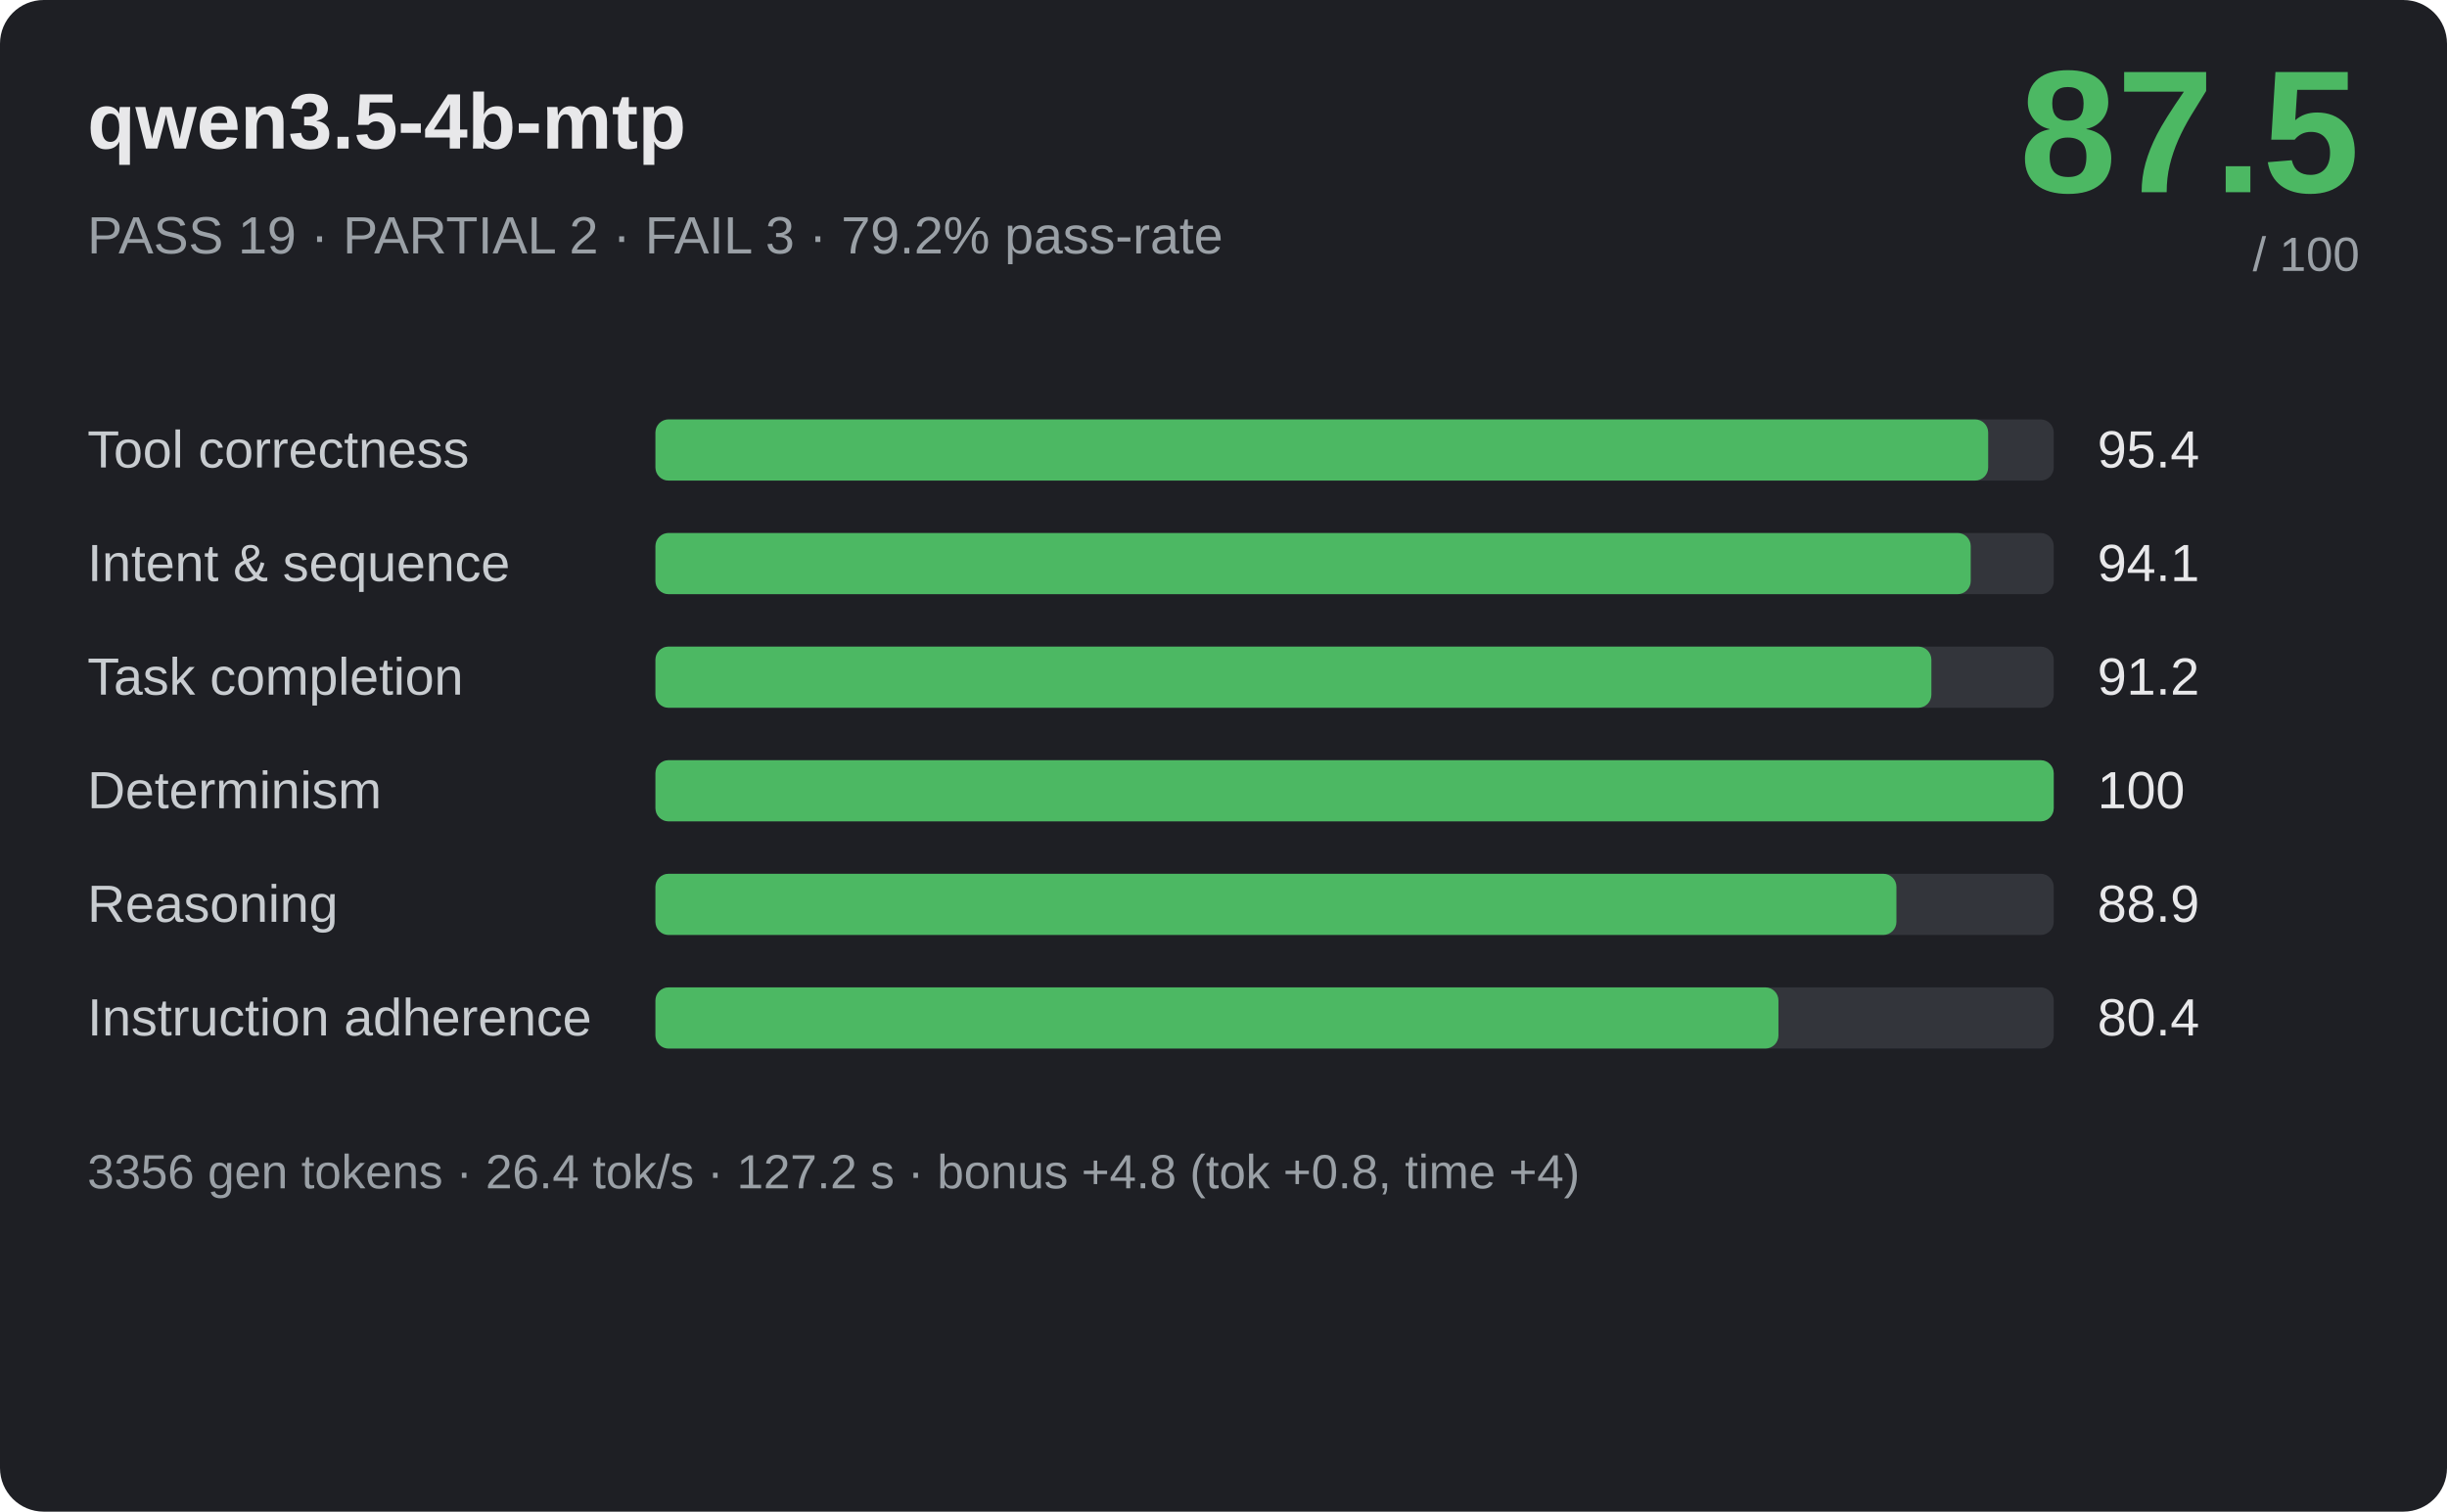
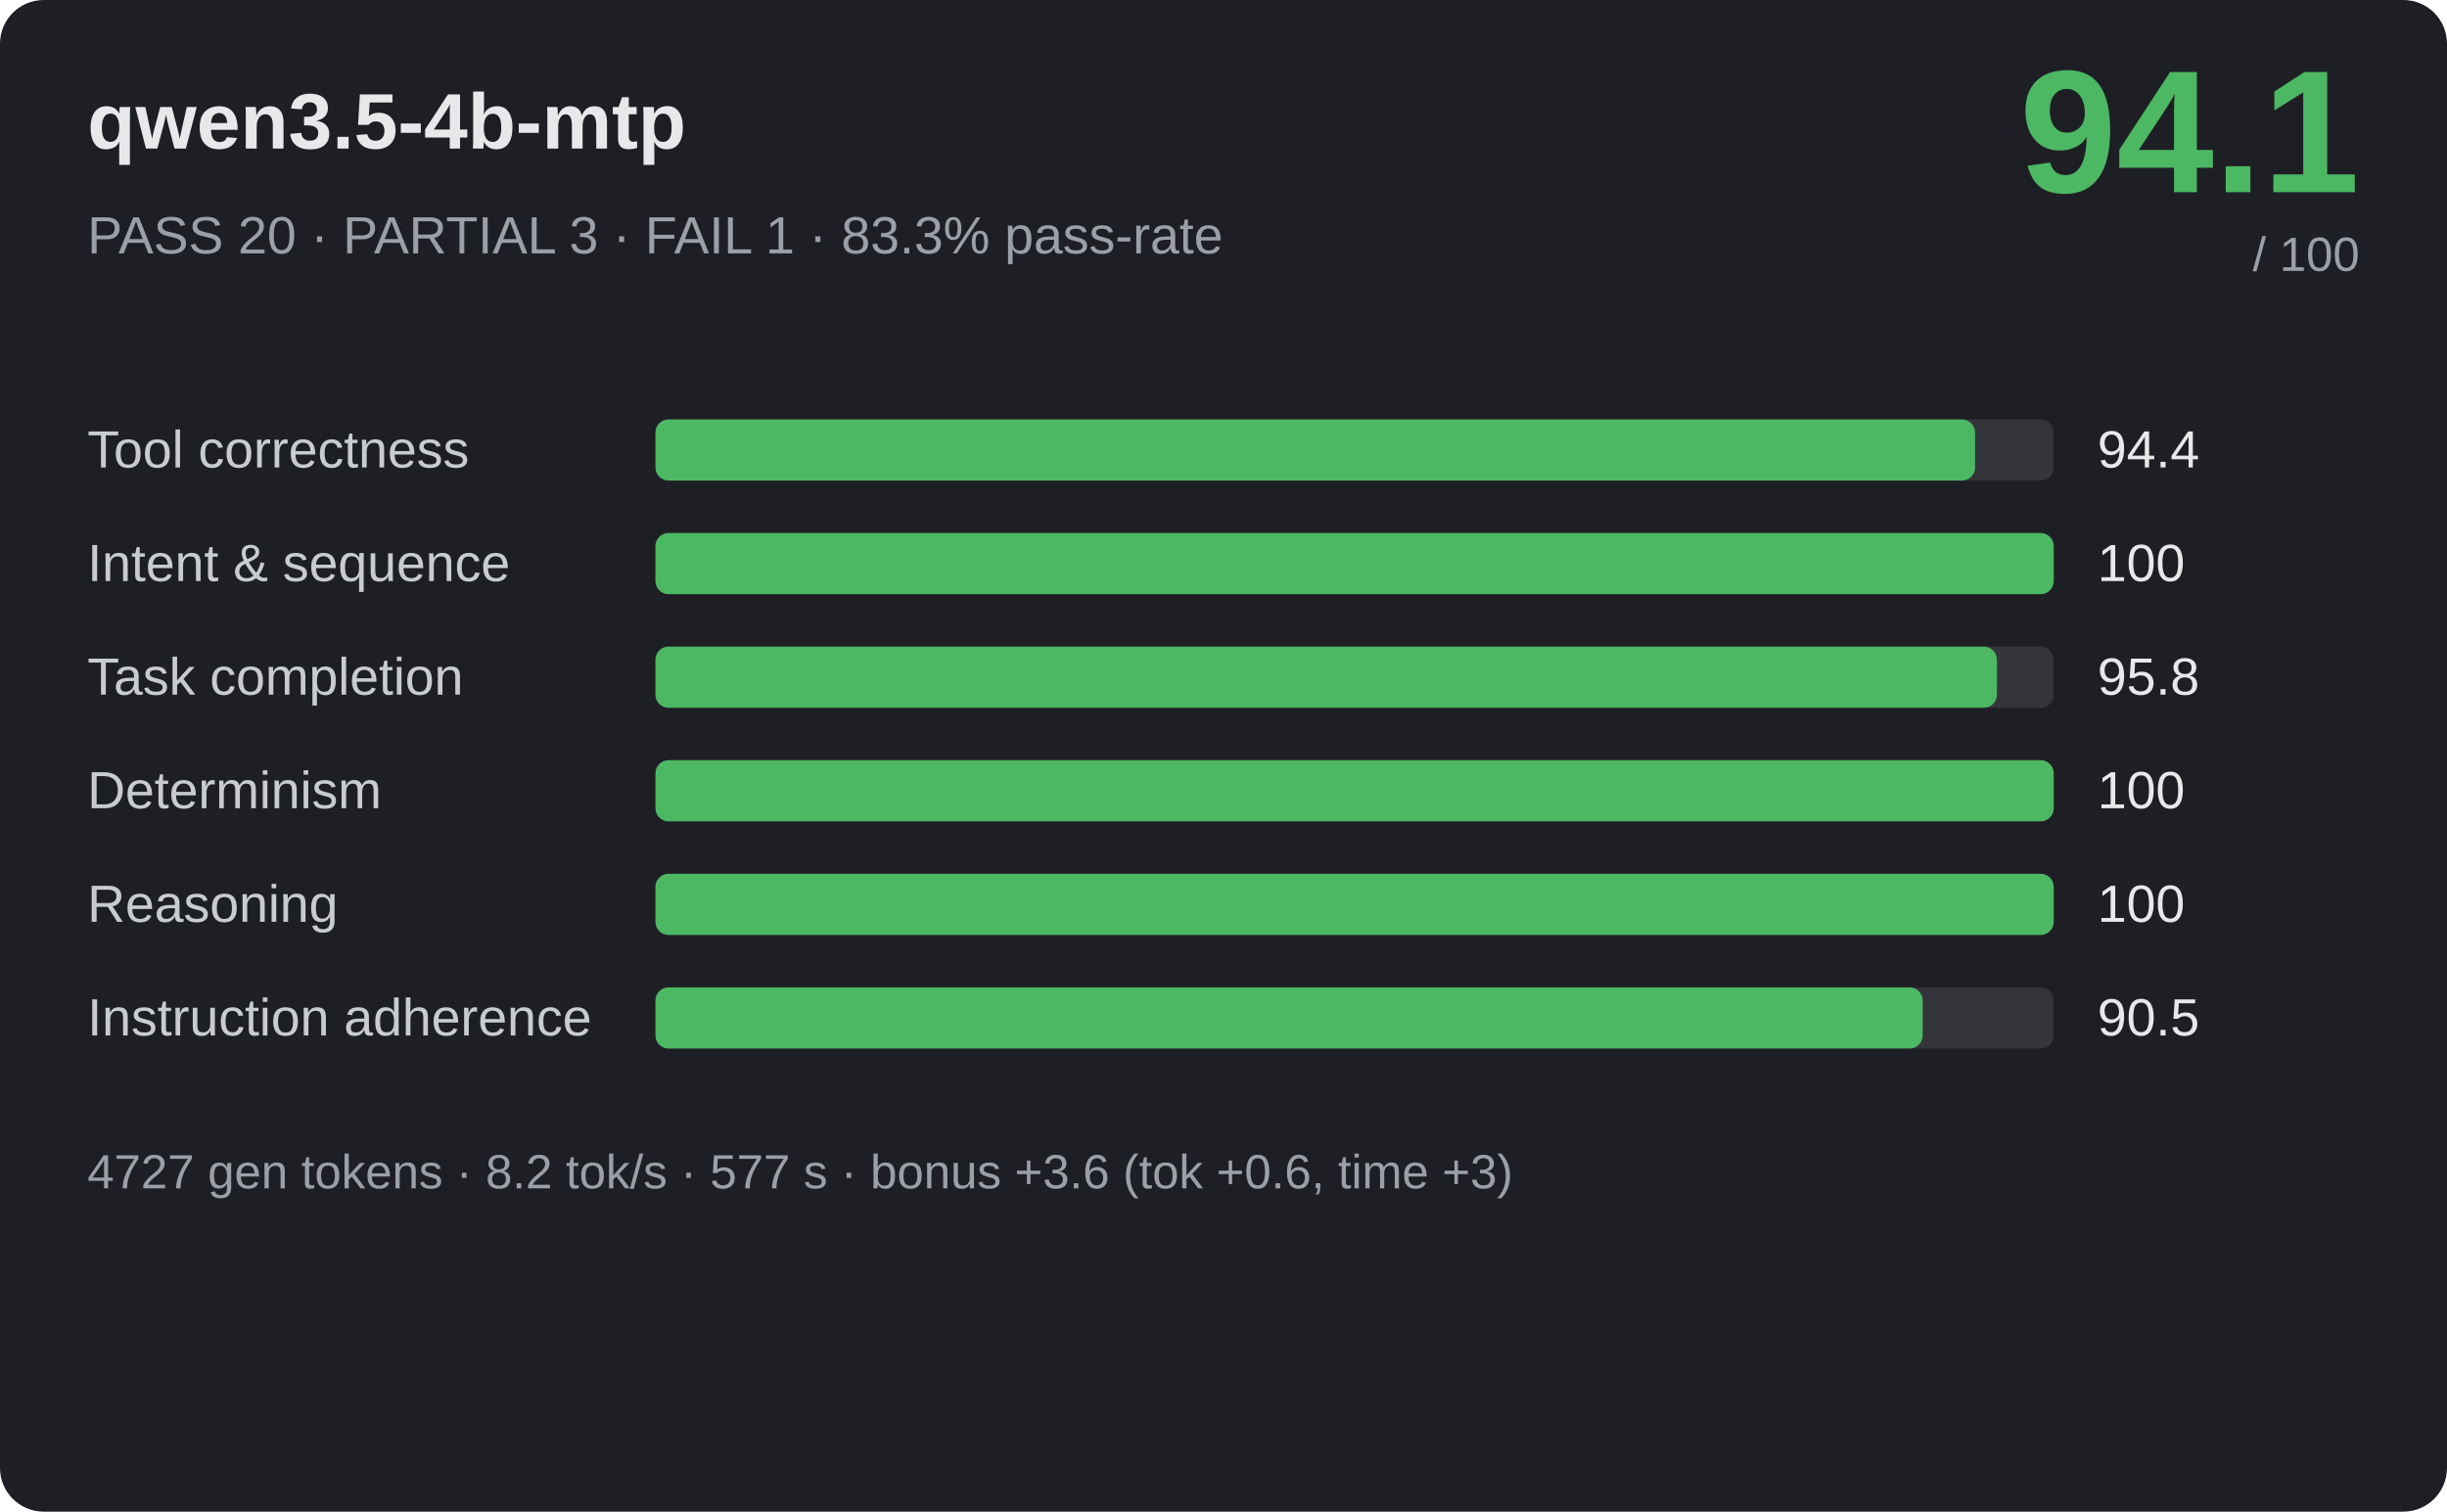
<svg xmlns="http://www.w3.org/2000/svg" width="560" height="346" viewBox="0 0 560 346" font-family="Segoe UI, Arial, sans-serif">
  <rect width="560" height="346" rx="10" fill="#1e1f24" />
  <text x="20" y="34" fill="#e8e8ea" font-size="18" font-weight="bold">qwen3.5-4b-mtp</text>
-   <text x="540" y="44" fill="#4cb863" font-size="40" font-weight="bold" text-anchor="end">87.5</text>
+   <text x="540" y="44" fill="#4cb863" font-size="40" font-weight="bold" text-anchor="end">94.1</text>
  <text x="540" y="62" fill="#9aa0a6" font-size="11" text-anchor="end">/ 100</text>
-   <text x="20" y="58" fill="#9aa0a6" font-size="12">PASS 19 · PARTIAL 2 · FAIL 3 · 79.2% pass-rate</text>
+   <text x="20" y="58" fill="#9aa0a6" font-size="12">PASS 20 · PARTIAL 3 · FAIL 1 · 83.3% pass-rate</text>
  <text x="20" y="107" fill="#c8ccd0" font-size="12">Tool correctness</text>
  <rect x="150" y="96" width="320" height="14" rx="3" fill="#33353b" />
-   <rect x="150" y="96" width="305" height="14" rx="3" fill="#4cb863" />
-   <text x="480" y="107" fill="#e8e8ea" font-size="12">95.4</text>
+   <rect x="150" y="96" width="302" height="14" rx="3" fill="#4cb863" />
+   <text x="480" y="107" fill="#e8e8ea" font-size="12">94.4</text>
  <text x="20" y="133" fill="#c8ccd0" font-size="12">Intent &amp; sequence</text>
  <rect x="150" y="122" width="320" height="14" rx="3" fill="#33353b" />
-   <rect x="150" y="122" width="301" height="14" rx="3" fill="#4cb863" />
-   <text x="480" y="133" fill="#e8e8ea" font-size="12">94.1</text>
+   <rect x="150" y="122" width="320" height="14" rx="3" fill="#4cb863" />
+   <text x="480" y="133" fill="#e8e8ea" font-size="12">100</text>
  <text x="20" y="159" fill="#c8ccd0" font-size="12">Task completion</text>
  <rect x="150" y="148" width="320" height="14" rx="3" fill="#33353b" />
-   <rect x="150" y="148" width="292" height="14" rx="3" fill="#4cb863" />
-   <text x="480" y="159" fill="#e8e8ea" font-size="12">91.2</text>
+   <rect x="150" y="148" width="307" height="14" rx="3" fill="#4cb863" />
+   <text x="480" y="159" fill="#e8e8ea" font-size="12">95.8</text>
  <text x="20" y="185" fill="#c8ccd0" font-size="12">Determinism</text>
  <rect x="150" y="174" width="320" height="14" rx="3" fill="#33353b" />
  <rect x="150" y="174" width="320" height="14" rx="3" fill="#4cb863" />
  <text x="480" y="185" fill="#e8e8ea" font-size="12">100</text>
  <text x="20" y="211" fill="#c8ccd0" font-size="12">Reasoning</text>
  <rect x="150" y="200" width="320" height="14" rx="3" fill="#33353b" />
-   <rect x="150" y="200" width="284" height="14" rx="3" fill="#4cb863" />
-   <text x="480" y="211" fill="#e8e8ea" font-size="12">88.9</text>
+   <rect x="150" y="200" width="320" height="14" rx="3" fill="#4cb863" />
+   <text x="480" y="211" fill="#e8e8ea" font-size="12">100</text>
  <text x="20" y="237" fill="#c8ccd0" font-size="12">Instruction adherence</text>
  <rect x="150" y="226" width="320" height="14" rx="3" fill="#33353b" />
-   <rect x="150" y="226" width="257" height="14" rx="3" fill="#4cb863" />
-   <text x="480" y="237" fill="#e8e8ea" font-size="12">80.4</text>
-   <text x="20" y="272" fill="#9aa0a6" font-size="11">3356 gen tokens · 26.4 tok/s · 127.2 s · bonus +4.8 (tok +0.8, time +4)</text>
+   <rect x="150" y="226" width="290" height="14" rx="3" fill="#4cb863" />
+   <text x="480" y="237" fill="#e8e8ea" font-size="12">90.5</text>
+   <text x="20" y="272" fill="#9aa0a6" font-size="11">4727 gen tokens · 8.2 tok/s · 577 s · bonus +3.6 (tok +0.6, time +3)</text>
</svg>
